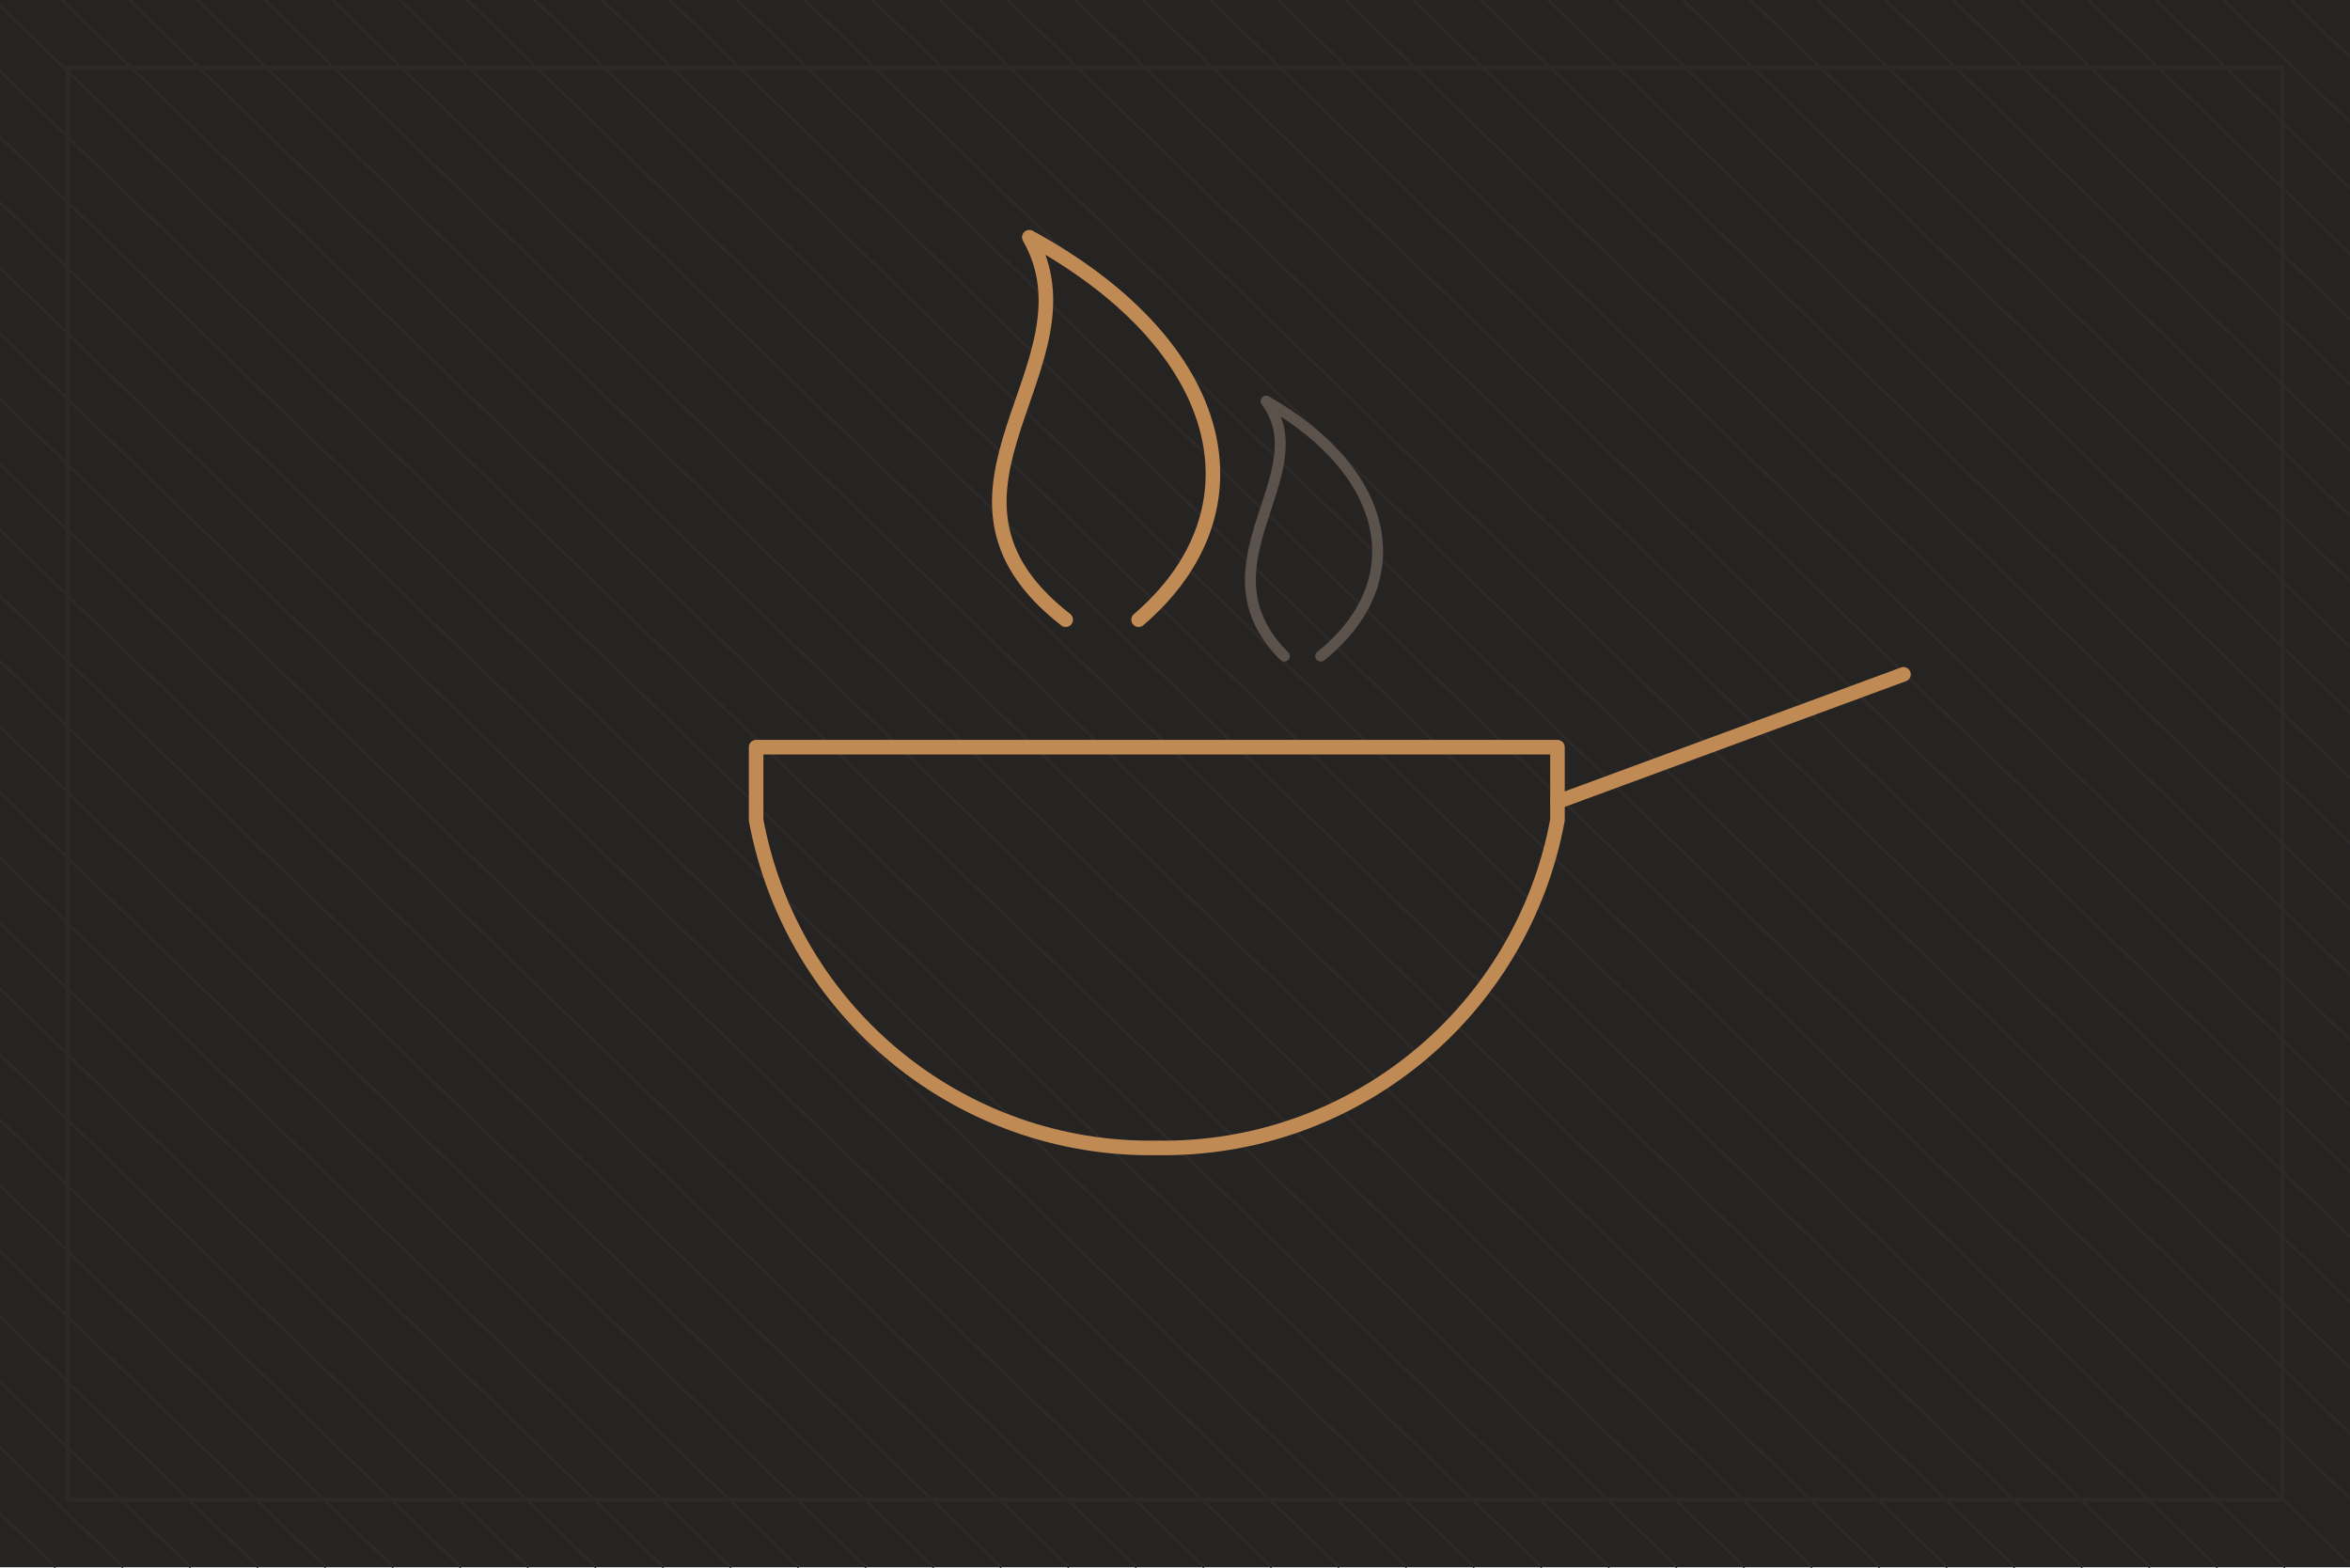
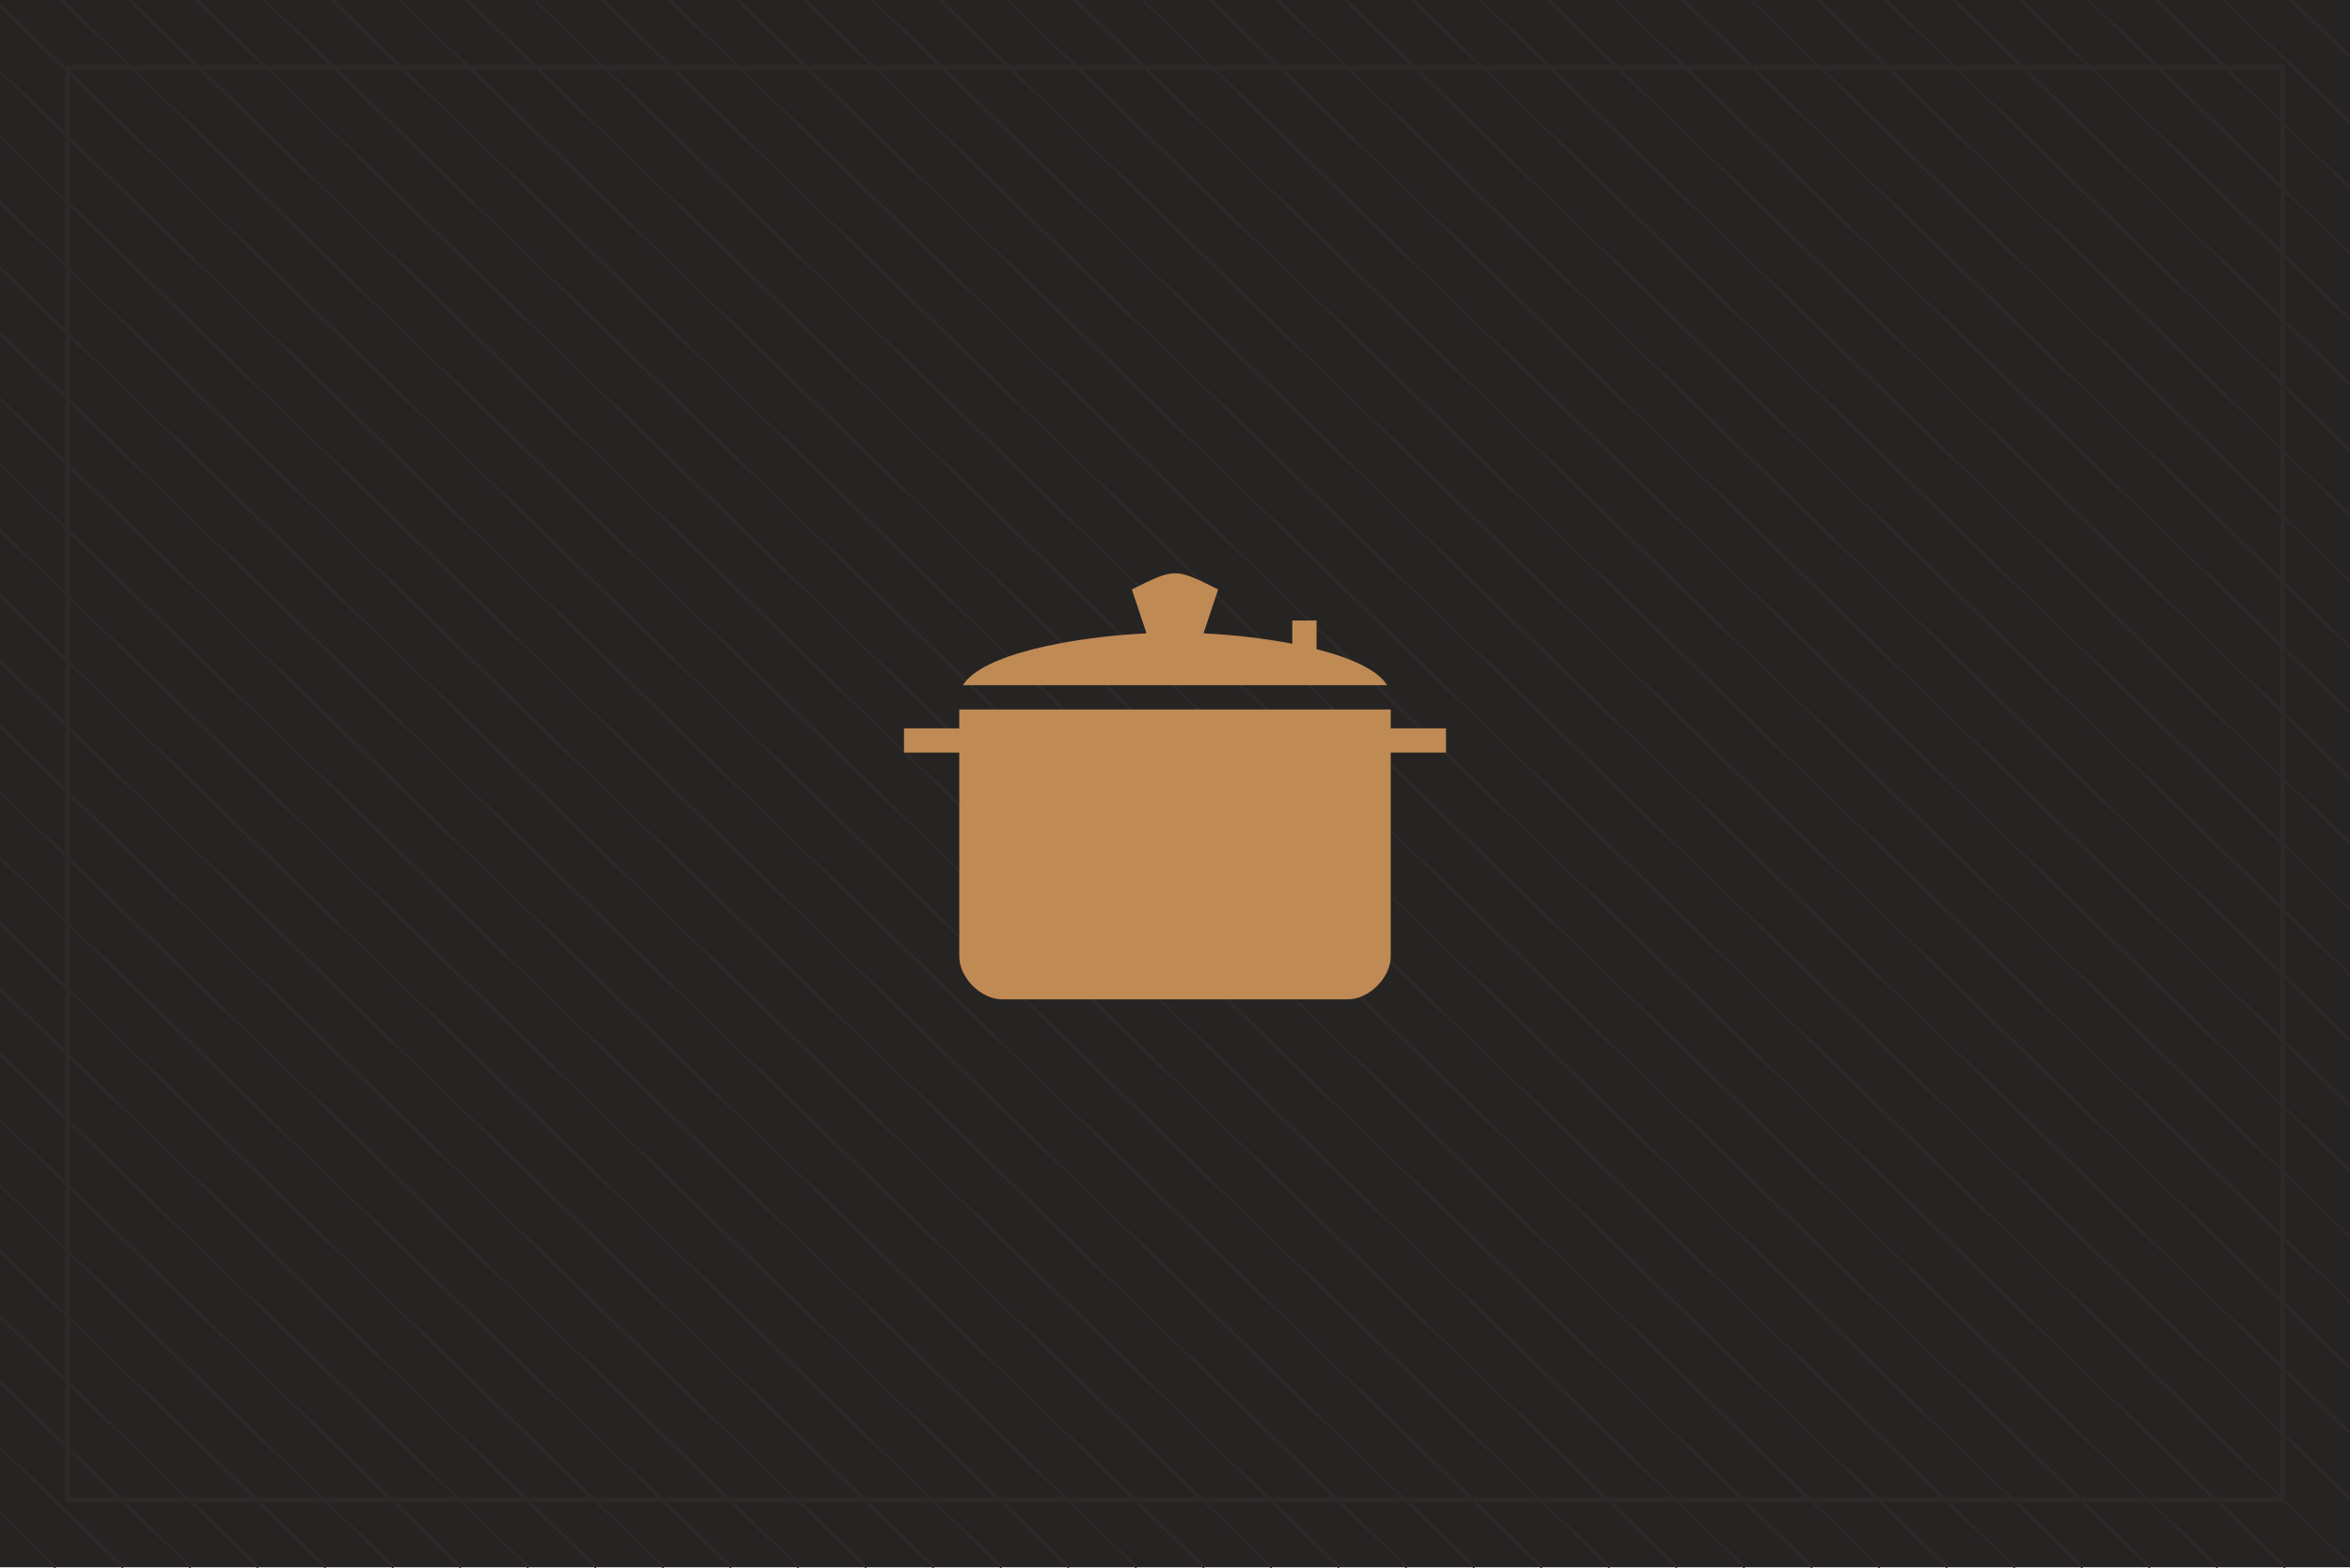
<svg xmlns="http://www.w3.org/2000/svg" width="1600" height="1067" viewBox="0 0 1600 1067">
  <rect width="1600" height="1067" fill="#262323" />
  <line x1="-1200" y1="0" x2="-100" y2="1067" stroke="#2c2928" stroke-width="2" />
  <line x1="-1154" y1="0" x2="-54" y2="1067" stroke="#2c2928" stroke-width="2" />
  <line x1="-1108" y1="0" x2="-8" y2="1067" stroke="#2c2928" stroke-width="2" />
  <line x1="-1062" y1="0" x2="38" y2="1067" stroke="#2c2928" stroke-width="2" />
  <line x1="-1016" y1="0" x2="84" y2="1067" stroke="#2c2928" stroke-width="2" />
  <line x1="-970" y1="0" x2="130" y2="1067" stroke="#2c2928" stroke-width="2" />
  <line x1="-924" y1="0" x2="176" y2="1067" stroke="#2c2928" stroke-width="2" />
  <line x1="-878" y1="0" x2="222" y2="1067" stroke="#2c2928" stroke-width="2" />
  <line x1="-832" y1="0" x2="268" y2="1067" stroke="#2c2928" stroke-width="2" />
  <line x1="-786" y1="0" x2="314" y2="1067" stroke="#2c2928" stroke-width="2" />
  <line x1="-740" y1="0" x2="360" y2="1067" stroke="#2c2928" stroke-width="2" />
  <line x1="-694" y1="0" x2="406" y2="1067" stroke="#2c2928" stroke-width="2" />
  <line x1="-648" y1="0" x2="452" y2="1067" stroke="#2c2928" stroke-width="2" />
  <line x1="-602" y1="0" x2="498" y2="1067" stroke="#2c2928" stroke-width="2" />
  <line x1="-556" y1="0" x2="544" y2="1067" stroke="#2c2928" stroke-width="2" />
  <line x1="-510" y1="0" x2="590" y2="1067" stroke="#2c2928" stroke-width="2" />
  <line x1="-464" y1="0" x2="636" y2="1067" stroke="#2c2928" stroke-width="2" />
  <line x1="-418" y1="0" x2="682" y2="1067" stroke="#2c2928" stroke-width="2" />
  <line x1="-372" y1="0" x2="728" y2="1067" stroke="#2c2928" stroke-width="2" />
  <line x1="-326" y1="0" x2="774" y2="1067" stroke="#2c2928" stroke-width="2" />
  <line x1="-280" y1="0" x2="820" y2="1067" stroke="#2c2928" stroke-width="2" />
  <line x1="-234" y1="0" x2="866" y2="1067" stroke="#2c2928" stroke-width="2" />
  <line x1="-188" y1="0" x2="912" y2="1067" stroke="#2c2928" stroke-width="2" />
  <line x1="-142" y1="0" x2="958" y2="1067" stroke="#2c2928" stroke-width="2" />
  <line x1="-96" y1="0" x2="1004" y2="1067" stroke="#2c2928" stroke-width="2" />
  <line x1="-50" y1="0" x2="1050" y2="1067" stroke="#2c2928" stroke-width="2" />
  <line x1="-4" y1="0" x2="1096" y2="1067" stroke="#2c2928" stroke-width="2" />
  <line x1="42" y1="0" x2="1142" y2="1067" stroke="#2c2928" stroke-width="2" />
  <line x1="88" y1="0" x2="1188" y2="1067" stroke="#2c2928" stroke-width="2" />
  <line x1="134" y1="0" x2="1234" y2="1067" stroke="#2c2928" stroke-width="2" />
  <line x1="180" y1="0" x2="1280" y2="1067" stroke="#2c2928" stroke-width="2" />
  <line x1="226" y1="0" x2="1326" y2="1067" stroke="#2c2928" stroke-width="2" />
  <line x1="272" y1="0" x2="1372" y2="1067" stroke="#2c2928" stroke-width="2" />
  <line x1="318" y1="0" x2="1418" y2="1067" stroke="#2c2928" stroke-width="2" />
  <line x1="364" y1="0" x2="1464" y2="1067" stroke="#2c2928" stroke-width="2" />
  <line x1="410" y1="0" x2="1510" y2="1067" stroke="#2c2928" stroke-width="2" />
  <line x1="456" y1="0" x2="1556" y2="1067" stroke="#2c2928" stroke-width="2" />
  <line x1="502" y1="0" x2="1602" y2="1067" stroke="#2c2928" stroke-width="2" />
  <line x1="548" y1="0" x2="1648" y2="1067" stroke="#2c2928" stroke-width="2" />
  <line x1="594" y1="0" x2="1694" y2="1067" stroke="#2c2928" stroke-width="2" />
  <line x1="640" y1="0" x2="1740" y2="1067" stroke="#2c2928" stroke-width="2" />
  <line x1="686" y1="0" x2="1786" y2="1067" stroke="#2c2928" stroke-width="2" />
  <line x1="732" y1="0" x2="1832" y2="1067" stroke="#2c2928" stroke-width="2" />
  <line x1="778" y1="0" x2="1878" y2="1067" stroke="#2c2928" stroke-width="2" />
  <line x1="824" y1="0" x2="1924" y2="1067" stroke="#2c2928" stroke-width="2" />
  <line x1="870" y1="0" x2="1970" y2="1067" stroke="#2c2928" stroke-width="2" />
  <line x1="916" y1="0" x2="2016" y2="1067" stroke="#2c2928" stroke-width="2" />
  <line x1="962" y1="0" x2="2062" y2="1067" stroke="#2c2928" stroke-width="2" />
  <line x1="1008" y1="0" x2="2108" y2="1067" stroke="#2c2928" stroke-width="2" />
  <line x1="1054" y1="0" x2="2154" y2="1067" stroke="#2c2928" stroke-width="2" />
  <line x1="1100" y1="0" x2="2200" y2="1067" stroke="#2c2928" stroke-width="2" />
  <line x1="1146" y1="0" x2="2246" y2="1067" stroke="#2c2928" stroke-width="2" />
  <line x1="1192" y1="0" x2="2292" y2="1067" stroke="#2c2928" stroke-width="2" />
  <line x1="1238" y1="0" x2="2338" y2="1067" stroke="#2c2928" stroke-width="2" />
  <line x1="1284" y1="0" x2="2384" y2="1067" stroke="#2c2928" stroke-width="2" />
  <line x1="1330" y1="0" x2="2430" y2="1067" stroke="#2c2928" stroke-width="2" />
  <line x1="1376" y1="0" x2="2476" y2="1067" stroke="#2c2928" stroke-width="2" />
  <line x1="1422" y1="0" x2="2522" y2="1067" stroke="#2c2928" stroke-width="2" />
  <line x1="1468" y1="0" x2="2568" y2="1067" stroke="#2c2928" stroke-width="2" />
  <line x1="1514" y1="0" x2="2614" y2="1067" stroke="#2c2928" stroke-width="2" />
  <line x1="1560" y1="0" x2="2660" y2="1067" stroke="#2c2928" stroke-width="2" />
  <line x1="1606" y1="0" x2="2706" y2="1067" stroke="#2c2928" stroke-width="2" />
  <line x1="1652" y1="0" x2="2752" y2="1067" stroke="#2c2928" stroke-width="2" />
  <line x1="1698" y1="0" x2="2798" y2="1067" stroke="#2c2928" stroke-width="2" />
  <line x1="1744" y1="0" x2="2844" y2="1067" stroke="#2c2928" stroke-width="2" />
  <line x1="1790" y1="0" x2="2890" y2="1067" stroke="#2c2928" stroke-width="2" />
  <rect x="46" y="46" width="1508" height="975" fill="none" stroke="#2c2928" stroke-width="3" />
-   <g transform="translate(800.0,533.5) scale(1.24)" fill="none" stroke="#c08a55" stroke-width="8" stroke-linecap="round" stroke-linejoin="round">
-     <path d="M-230,-20 h440 v40 a220,220 0 0 1 -220,180 a220,220 0 0 1 -220,-180 z" />
-     <path d="M210,10 l190,-70" />
-     <path d="M-60,-90 c-90,-70 20,-140 -20,-210 c110,60 130,150 60,210" />
-     <path d="M60,-70 c-50,-50 20,-100 -10,-140 c70,40 80,100 30,140" stroke="#5b524b" stroke-width="6" />
+   <g transform="translate(565.0,298.5) scale(0.91797)">
+     <path fill="#c08a55" d="M256 100c-8 0-16 4-32 12l10.848 32.543C179.665 147.226 112.76 160.04 98.68 183h314.625c-7.012-11.422-27.093-20.334-52.305-26.738V135h-18v17.266c-21.203-4.107-44.4-6.68-65.848-7.723L288 112c-16-8-24-12-32-12zM96 201v14H55v18h41v151c0 16 16 32 32 32h256c16 0 32-16 32-32V233h41v-18h-41v-14H96z" />
  </g>
</svg>
